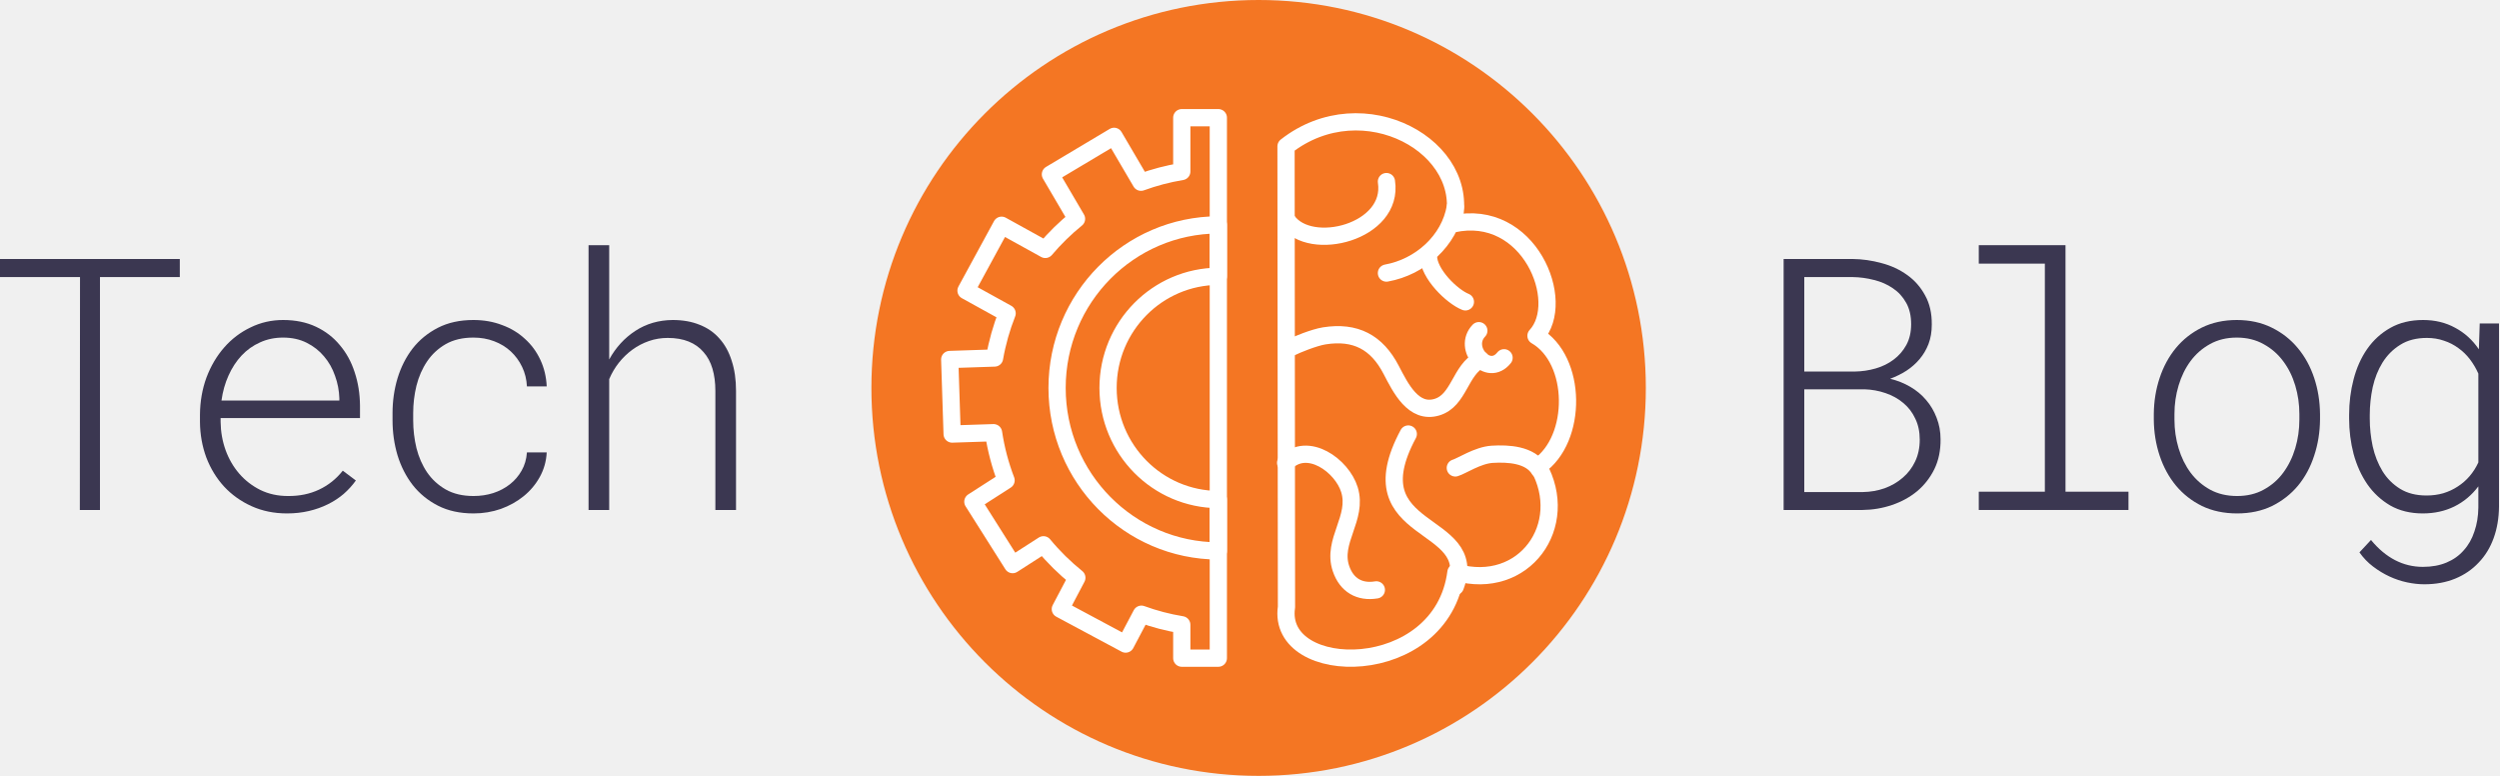
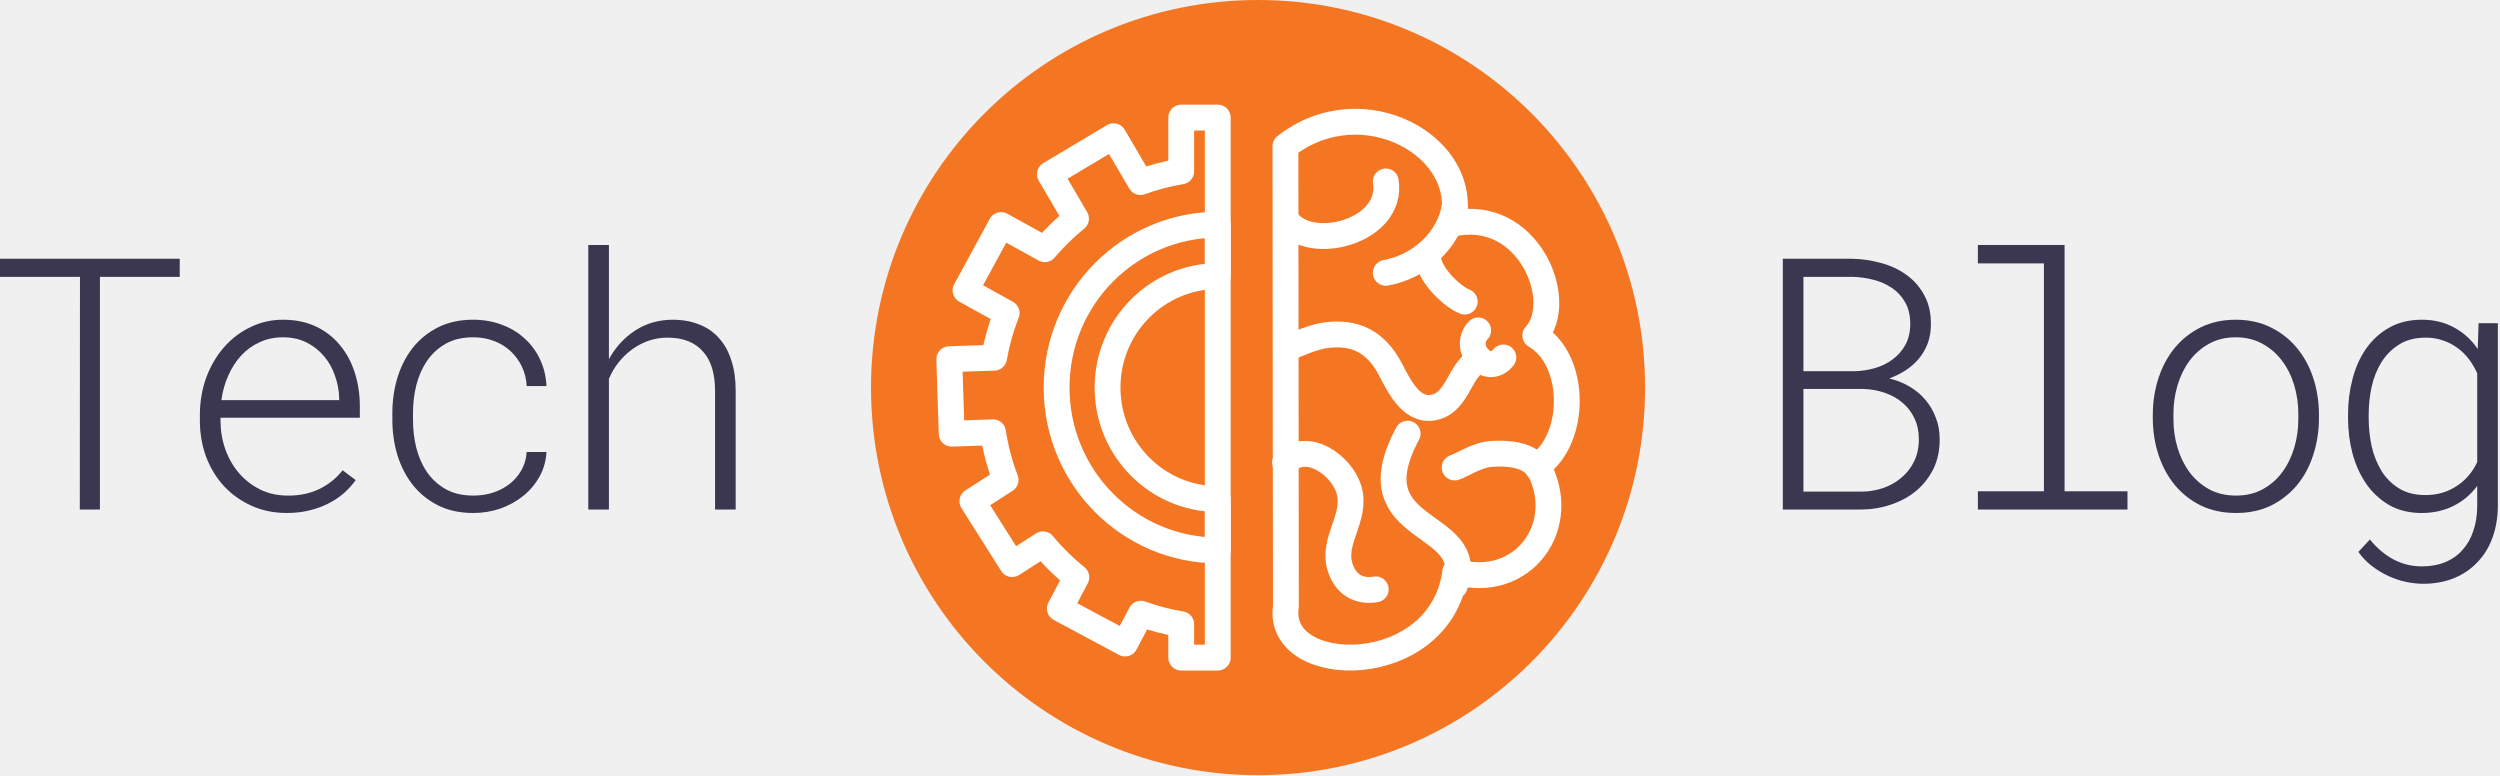
- <svg xmlns="http://www.w3.org/2000/svg" width="580" height="180" viewBox="0 0 580 180" fill="none">
-   <path d="M41.734 64.281H23.203V118.315H18.531L18.571 64.281H0V60.082H41.734V64.281Z" fill="#3B3751" />
-   <path d="M66.62 119.115C63.611 119.115 60.869 118.555 58.393 117.435C55.916 116.315 53.786 114.795 52.003 112.875C50.245 110.956 48.874 108.716 47.889 106.156C46.931 103.57 46.438 100.823 46.411 97.917V96.197C46.438 93.104 46.944 90.225 47.929 87.558C48.941 84.892 50.312 82.572 52.043 80.599C53.773 78.626 55.81 77.08 58.153 75.96C60.496 74.813 63.012 74.24 65.701 74.24C68.576 74.24 71.119 74.76 73.329 75.8C75.539 76.84 77.389 78.266 78.88 80.079C80.398 81.866 81.543 83.959 82.315 86.359C83.114 88.758 83.526 91.331 83.553 94.078V96.997H51.204V97.917C51.231 100.184 51.617 102.357 52.362 104.436C53.108 106.489 54.159 108.303 55.517 109.876C56.875 111.449 58.512 112.715 60.429 113.675C62.346 114.608 64.476 115.075 66.819 115.075C69.482 115.102 71.891 114.608 74.048 113.595C76.204 112.582 78.042 111.116 79.559 109.196L82.594 111.475C81.796 112.595 80.85 113.635 79.759 114.595C78.667 115.528 77.442 116.328 76.085 116.995C74.753 117.661 73.289 118.181 71.692 118.555C70.094 118.928 68.403 119.115 66.62 119.115ZM65.701 78.32C63.758 78.32 61.974 78.693 60.349 79.439C58.725 80.159 57.301 81.172 56.076 82.479C54.852 83.785 53.84 85.332 53.041 87.118C52.242 88.878 51.697 90.811 51.404 92.918H78.76V92.398C78.707 90.611 78.374 88.878 77.762 87.198C77.176 85.492 76.324 83.986 75.206 82.679C74.115 81.373 72.77 80.319 71.172 79.519C69.575 78.719 67.751 78.32 65.701 78.32Z" fill="#3B3751" />
-   <path d="M109.916 115.075C111.514 115.075 113.031 114.848 114.469 114.395C115.933 113.915 117.225 113.235 118.343 112.355C119.461 111.475 120.366 110.422 121.058 109.196C121.777 107.943 122.19 106.529 122.297 104.956H126.889C126.783 107.009 126.25 108.902 125.292 110.636C124.333 112.369 123.082 113.862 121.538 115.115C119.993 116.368 118.223 117.355 116.226 118.075C114.229 118.768 112.126 119.115 109.916 119.115C106.748 119.115 103.992 118.515 101.649 117.315C99.306 116.115 97.349 114.515 95.778 112.515C94.234 110.516 93.063 108.223 92.264 105.636C91.492 103.023 91.106 100.317 91.106 97.517V95.837C91.106 93.038 91.492 90.345 92.264 87.758C93.063 85.145 94.234 82.839 95.778 80.839C97.349 78.839 99.306 77.24 101.649 76.04C103.992 74.84 106.734 74.24 109.876 74.24C112.272 74.24 114.482 74.627 116.506 75.4C118.556 76.146 120.326 77.213 121.817 78.6C123.335 79.959 124.533 81.586 125.412 83.479C126.29 85.345 126.783 87.398 126.889 89.638H122.297C122.217 88.012 121.844 86.505 121.178 85.119C120.513 83.732 119.634 82.532 118.542 81.519C117.451 80.506 116.16 79.719 114.669 79.159C113.204 78.6 111.607 78.32 109.876 78.32C107.373 78.32 105.23 78.826 103.446 79.839C101.689 80.853 100.251 82.186 99.133 83.839C98.015 85.492 97.189 87.372 96.657 89.478C96.151 91.558 95.898 93.678 95.898 95.837V97.517C95.898 99.704 96.151 101.85 96.657 103.956C97.189 106.063 98.015 107.943 99.133 109.596C100.251 111.222 101.689 112.542 103.446 113.555C105.23 114.568 107.387 115.075 109.916 115.075Z" fill="#3B3751" />
-   <path d="M141.391 83.399C142.909 80.626 144.932 78.413 147.462 76.76C149.991 75.106 152.88 74.267 156.128 74.24C158.497 74.24 160.588 74.613 162.398 75.36C164.235 76.08 165.766 77.146 166.991 78.559C168.242 79.946 169.187 81.666 169.826 83.719C170.492 85.745 170.825 88.065 170.825 90.678V118.315H166.032V90.678C166.032 88.758 165.806 87.038 165.353 85.519C164.901 83.999 164.208 82.719 163.277 81.679C162.371 80.612 161.227 79.799 159.842 79.239C158.458 78.679 156.833 78.4 154.97 78.4C153.452 78.4 152.001 78.639 150.617 79.119C149.232 79.599 147.954 80.266 146.783 81.119C145.611 81.972 144.56 82.986 143.628 84.159C142.722 85.305 141.977 86.572 141.391 87.958V118.315H136.599V56.882H141.391V83.399Z" fill="#3B3751" />
-   <path d="M413.968 118.315V60.082H429.863C432.206 60.108 434.482 60.428 436.692 61.042C438.928 61.628 440.912 62.548 442.642 63.801C444.373 65.028 445.758 66.601 446.796 68.521C447.861 70.414 448.38 72.68 448.353 75.32C448.353 76.973 448.1 78.466 447.595 79.799C447.089 81.106 446.397 82.279 445.518 83.319C444.666 84.332 443.654 85.225 442.483 85.999C441.311 86.745 440.047 87.372 438.689 87.878C440.366 88.278 441.91 88.891 443.321 89.718C444.759 90.545 445.997 91.571 447.036 92.798C448.074 93.998 448.886 95.371 449.472 96.917C450.084 98.464 450.39 100.13 450.39 101.917C450.417 104.503 449.938 106.809 448.952 108.836C447.967 110.836 446.636 112.542 444.959 113.955C443.281 115.342 441.338 116.408 439.128 117.155C436.945 117.901 434.655 118.288 432.259 118.315H413.968ZM418.76 90.318V114.155H432.379C434.136 114.129 435.813 113.835 437.411 113.275C439.008 112.689 440.406 111.875 441.604 110.836C442.829 109.796 443.787 108.543 444.48 107.076C445.198 105.583 445.558 103.89 445.558 101.997C445.558 100.157 445.212 98.53 444.519 97.117C443.854 95.677 442.922 94.464 441.724 93.478C440.552 92.491 439.181 91.731 437.61 91.198C436.066 90.665 434.442 90.371 432.738 90.318H418.76ZM418.76 86.198H430.462C432.139 86.172 433.763 85.932 435.334 85.479C436.905 85.025 438.289 84.345 439.487 83.439C440.712 82.532 441.697 81.399 442.443 80.039C443.188 78.679 443.561 77.066 443.561 75.2C443.561 73.253 443.175 71.6 442.403 70.24C441.631 68.854 440.606 67.734 439.328 66.881C438.05 66.001 436.599 65.361 434.975 64.961C433.35 64.534 431.686 64.308 429.982 64.281H418.76V86.198Z" fill="#3B3751" />
-   <path d="M459.261 56.882H479.389V114.075H494.006V118.315H459.261V114.075H474.597V61.162H459.261V56.882Z" fill="#3B3751" />
-   <path d="M499.882 96.037C499.908 93.104 500.361 90.318 501.24 87.678C502.118 85.039 503.369 82.732 504.994 80.759C506.644 78.759 508.654 77.173 511.024 76C513.42 74.827 516.123 74.24 519.131 74.24C522.166 74.24 524.869 74.827 527.238 76C529.635 77.173 531.658 78.759 533.309 80.759C534.96 82.732 536.224 85.039 537.103 87.678C537.982 90.318 538.434 93.104 538.461 96.037V97.357C538.434 100.29 537.982 103.077 537.103 105.716C536.251 108.356 535 110.676 533.349 112.675C531.698 114.648 529.688 116.222 527.318 117.395C524.949 118.541 522.246 119.115 519.211 119.115C516.176 119.115 513.46 118.541 511.064 117.395C508.694 116.222 506.684 114.648 505.034 112.675C503.383 110.676 502.118 108.356 501.24 105.716C500.361 103.077 499.908 100.29 499.882 97.357V96.037ZM504.674 97.357C504.674 99.65 504.994 101.863 505.633 103.996C506.272 106.129 507.203 108.023 508.428 109.676C509.653 111.302 511.157 112.609 512.941 113.595C514.752 114.582 516.842 115.075 519.211 115.075C521.554 115.075 523.618 114.582 525.401 113.595C527.212 112.609 528.716 111.302 529.914 109.676C531.139 108.023 532.071 106.129 532.71 103.996C533.349 101.863 533.668 99.65 533.668 97.357V96.037C533.668 93.771 533.349 91.571 532.71 89.438C532.071 87.305 531.139 85.425 529.914 83.799C528.69 82.146 527.172 80.826 525.361 79.839C523.551 78.826 521.474 78.32 519.131 78.32C516.788 78.32 514.712 78.826 512.901 79.839C511.117 80.826 509.613 82.146 508.388 83.799C507.19 85.425 506.272 87.305 505.633 89.438C504.994 91.571 504.674 93.771 504.674 96.037V97.357Z" fill="#3B3751" />
-   <path d="M545.215 96.277C545.215 93.398 545.561 90.638 546.253 87.998C546.946 85.332 547.997 82.986 549.408 80.959C550.846 78.906 552.63 77.28 554.76 76.08C556.916 74.853 559.459 74.24 562.388 74.24C565.157 74.24 567.633 74.84 569.816 76.04C572.026 77.213 573.863 78.879 575.327 81.039L575.527 75.04H580V117.555C579.973 120.194 579.561 122.621 578.762 124.834C577.963 127.047 576.805 128.94 575.287 130.513C573.796 132.113 571.986 133.353 569.856 134.233C567.726 135.113 565.33 135.553 562.667 135.553C561.389 135.553 560.058 135.406 558.674 135.113C557.289 134.819 555.931 134.366 554.6 133.753C553.269 133.14 551.991 132.366 550.766 131.433C549.568 130.527 548.516 129.433 547.611 128.153L550.287 125.274C553.721 129.433 557.742 131.513 562.348 131.513C564.398 131.513 566.222 131.18 567.819 130.513C569.417 129.847 570.748 128.9 571.813 127.674C572.905 126.474 573.73 125.021 574.289 123.314C574.875 121.634 575.181 119.781 575.208 117.755V112.835C573.69 114.862 571.826 116.422 569.616 117.515C567.433 118.581 564.997 119.115 562.308 119.115C559.432 119.115 556.916 118.501 554.76 117.275C552.63 116.022 550.859 114.382 549.448 112.355C548.037 110.302 546.972 107.956 546.253 105.316C545.561 102.65 545.215 99.917 545.215 97.117V96.277ZM550.007 97.117C550.007 99.277 550.234 101.423 550.686 103.556C551.166 105.69 551.924 107.609 552.963 109.316C554.001 110.996 555.359 112.355 557.036 113.395C558.714 114.435 560.764 114.955 563.187 114.955C564.544 114.955 565.836 114.782 567.06 114.435C568.285 114.062 569.403 113.542 570.415 112.875C571.453 112.209 572.372 111.409 573.171 110.476C573.996 109.516 574.675 108.449 575.208 107.276V86.678C574.675 85.479 574.023 84.372 573.251 83.359C572.479 82.346 571.587 81.479 570.575 80.759C569.563 80.013 568.445 79.439 567.22 79.039C565.995 78.613 564.678 78.4 563.266 78.4C560.817 78.4 558.754 78.933 557.076 79.999C555.399 81.039 554.028 82.412 552.963 84.119C551.924 85.799 551.166 87.705 550.686 89.838C550.234 91.971 550.007 94.118 550.007 96.277V97.117Z" fill="#3B3751" />
-   <ellipse cx="292.117" cy="90" rx="89.869" ry="90" fill="#F47623" />
-   <path d="M298.582 140.834C296.12 157.568 334.652 158.079 337.914 132.775C353.766 137.251 364.712 121.828 357.046 108.197C366.239 101.874 366.068 83.428 356.49 77.9C363.808 70.037 354.926 48.021 337.224 51.949C342.062 34.267 316.461 19.866 298.478 33.953L298.582 140.834Z" stroke="white" stroke-width="4" stroke-miterlimit="10" stroke-linecap="round" stroke-linejoin="round" />
-   <path d="M337.768 48.021C336.448 55.865 329.601 61.941 321.782 63.351" stroke="white" stroke-width="4" stroke-miterlimit="10" stroke-linecap="round" stroke-linejoin="round" />
-   <path d="M321.782 42.129C323.59 53.851 304.073 58.77 298.771 51.167" stroke="white" stroke-width="4" stroke-miterlimit="10" stroke-linecap="round" stroke-linejoin="round" />
-   <path d="M331.531 59.423C331.561 63.536 337.022 68.806 340.107 70.031" stroke="white" stroke-width="4" stroke-miterlimit="10" stroke-linecap="round" stroke-linejoin="round" />
-   <path d="M343.62 83.397C338.812 85.848 338.702 92.897 333.498 94.461C328.043 96.099 325.074 90.022 322.881 85.811C319.54 79.377 314.58 76.773 307.36 77.918C305.002 78.293 300.915 79.956 299.553 80.651" stroke="white" stroke-width="4" stroke-miterlimit="10" stroke-linecap="round" stroke-linejoin="round" />
-   <path d="M349.081 83.003C345.342 87.676 339.35 80.775 343.229 76.717" stroke="white" stroke-width="4" stroke-miterlimit="10" stroke-linecap="round" stroke-linejoin="round" />
-   <path d="M298.386 107.378C303.505 102.231 311.483 108.037 313.199 113.609C315.227 120.172 309.064 125.516 311.233 131.907C312.546 135.785 315.57 137.497 319.442 136.851" stroke="white" stroke-width="4" stroke-miterlimit="10" stroke-linecap="round" stroke-linejoin="round" />
-   <path d="M337.768 136.062C343.778 120.209 313.981 124.672 326.852 100.692" stroke="white" stroke-width="4" stroke-miterlimit="10" stroke-linecap="round" stroke-linejoin="round" />
-   <path d="M357.266 108.948C355.128 105.426 350.033 105.168 346.32 105.396C342.96 105.605 339.185 108.154 337.768 108.554" stroke="white" stroke-width="4" stroke-miterlimit="10" stroke-linecap="round" stroke-linejoin="round" />
-   <path d="M220.985 100.698L220.423 83.404L230.826 83.059C231.455 79.469 232.439 76.003 233.746 72.697L224.205 67.427L232.463 52.257L242.609 57.865C244.796 55.28 247.221 52.903 249.854 50.773L243.794 40.448L258.571 31.631L264.82 42.277C267.849 41.168 271.02 40.331 274.282 39.789V27.303H282.766V152.692H274.282V144.947C271.05 144.417 267.917 143.592 264.911 142.496L261.252 149.423L246.097 141.308L249.927 134.037C247.099 131.753 244.497 129.198 242.182 126.39L235.023 130.989L225.793 116.392L233.502 111.442C232.158 107.926 231.168 104.22 230.594 100.384L220.985 100.698Z" stroke="white" stroke-width="4" stroke-miterlimit="10" stroke-linecap="round" stroke-linejoin="round" />
-   <path d="M282.773 52.171V64.102C268.626 64.158 257.173 75.726 257.173 89.998C257.173 104.269 268.62 115.844 282.773 115.893V127.819C262.096 127.763 245.341 110.851 245.341 89.998C245.341 69.139 262.096 52.226 282.773 52.171Z" stroke="white" stroke-width="4" stroke-miterlimit="10" stroke-linecap="round" stroke-linejoin="round" />
+ <svg xmlns="http://www.w3.org/2000/svg" width="387" height="120" viewBox="0 0 387 120" fill="none">
+   <path d="M27.823 42.854H15.469V78.876H12.354L12.38 42.854H0V40.054H27.823V42.854Z" fill="#3B3751" />
+   <path d="M44.413 79.41C42.407 79.41 40.579 79.037 38.928 78.29C37.278 77.543 35.858 76.53 34.669 75.25C33.497 73.97 32.583 72.477 31.926 70.771C31.287 69.047 30.959 67.216 30.941 65.278V64.132C30.959 62.07 31.296 60.15 31.953 58.372C32.627 56.595 33.541 55.048 34.695 53.733C35.849 52.417 37.207 51.386 38.769 50.64C40.331 49.876 42.008 49.493 43.801 49.493C45.718 49.493 47.413 49.84 48.886 50.533C50.359 51.227 51.593 52.178 52.587 53.386C53.599 54.577 54.362 55.973 54.877 57.572C55.409 59.172 55.684 60.888 55.702 62.718V64.665H34.136V65.278C34.154 66.789 34.411 68.238 34.908 69.624C35.405 70.993 36.106 72.202 37.011 73.251C37.917 74.299 39.008 75.144 40.286 75.784C41.564 76.406 42.984 76.717 44.546 76.717C46.321 76.735 47.928 76.406 49.365 75.73C50.803 75.055 52.028 74.077 53.039 72.797L55.063 74.317C54.53 75.064 53.9 75.757 53.173 76.397C52.445 77.019 51.628 77.552 50.723 77.997C49.836 78.441 48.859 78.788 47.794 79.037C46.729 79.285 45.602 79.41 44.413 79.41ZM43.801 52.213C42.505 52.213 41.316 52.462 40.233 52.96C39.15 53.44 38.201 54.115 37.384 54.986C36.568 55.857 35.893 56.888 35.361 58.079C34.828 59.252 34.464 60.541 34.269 61.945H52.507V61.599C52.471 60.408 52.25 59.252 51.841 58.132C51.451 56.995 50.883 55.99 50.137 55.119C49.41 54.248 48.513 53.546 47.448 53.013C46.383 52.48 45.167 52.213 43.801 52.213Z" fill="#3B3751" />
+   <path d="M73.277 76.717C74.342 76.717 75.354 76.566 76.313 76.263C77.289 75.944 78.15 75.49 78.895 74.904C79.641 74.317 80.244 73.615 80.706 72.797C81.185 71.962 81.46 71.02 81.531 69.971H84.593C84.522 71.34 84.167 72.602 83.528 73.757C82.889 74.912 82.055 75.908 81.025 76.743C79.996 77.579 78.815 78.237 77.484 78.716C76.153 79.179 74.751 79.41 73.277 79.41C71.165 79.41 69.328 79.01 67.766 78.21C66.204 77.41 64.9 76.344 63.852 75.01C62.823 73.677 62.042 72.148 61.509 70.424C60.995 68.682 60.737 66.878 60.737 65.011V63.892C60.737 62.025 60.995 60.23 61.509 58.506C62.042 56.764 62.823 55.226 63.852 53.893C64.9 52.56 66.204 51.493 67.766 50.693C69.328 49.893 71.156 49.493 73.251 49.493C74.848 49.493 76.322 49.751 77.67 50.267C79.037 50.764 80.218 51.475 81.212 52.4C82.223 53.306 83.022 54.391 83.608 55.653C84.194 56.897 84.522 58.266 84.593 59.759H81.531C81.478 58.675 81.229 57.67 80.785 56.746C80.342 55.822 79.756 55.022 79.028 54.346C78.301 53.671 77.44 53.146 76.446 52.773C75.469 52.4 74.404 52.213 73.251 52.213C71.582 52.213 70.153 52.551 68.964 53.226C67.793 53.902 66.834 54.791 66.089 55.893C65.343 56.995 64.793 58.248 64.438 59.652C64.101 61.039 63.932 62.452 63.932 63.892V65.011C63.932 66.469 64.101 67.9 64.438 69.304C64.793 70.709 65.343 71.962 66.089 73.064C66.834 74.148 67.793 75.028 68.964 75.704C70.153 76.379 71.591 76.717 73.277 76.717Z" fill="#3B3751" />
+   <path d="M94.261 55.599C95.272 53.751 96.621 52.275 98.308 51.173C99.994 50.071 101.92 49.511 104.085 49.493C105.665 49.493 107.058 49.742 108.265 50.24C109.49 50.72 110.511 51.431 111.327 52.373C112.161 53.297 112.792 54.444 113.218 55.813C113.661 57.164 113.883 58.71 113.883 60.452V78.876H110.688V60.452C110.688 59.172 110.537 58.026 110.236 57.013C109.934 55.999 109.472 55.146 108.851 54.453C108.248 53.742 107.484 53.2 106.561 52.826C105.638 52.453 104.556 52.266 103.313 52.266C102.301 52.266 101.334 52.426 100.411 52.746C99.488 53.066 98.636 53.511 97.855 54.08C97.074 54.648 96.373 55.324 95.752 56.106C95.148 56.87 94.651 57.715 94.261 58.639V78.876H91.066V37.921H94.261V55.599Z" fill="#3B3751" />
+   <path d="M275.979 78.876V40.054H286.575C288.137 40.072 289.655 40.286 291.128 40.694C292.619 41.086 293.941 41.699 295.095 42.534C296.249 43.352 297.172 44.401 297.864 45.681C298.574 46.943 298.92 48.453 298.902 50.213C298.902 51.315 298.734 52.311 298.396 53.2C298.059 54.071 297.598 54.853 297.012 55.546C296.444 56.221 295.769 56.817 294.989 57.332C294.208 57.83 293.364 58.248 292.459 58.586C293.577 58.852 294.607 59.261 295.548 59.812C296.506 60.363 297.331 61.047 298.024 61.865C298.716 62.665 299.257 63.581 299.648 64.612C300.056 65.642 300.26 66.754 300.26 67.945C300.278 69.669 299.958 71.206 299.302 72.557C298.645 73.89 297.757 75.028 296.639 75.97C295.521 76.894 294.225 77.606 292.752 78.103C291.297 78.601 289.77 78.859 288.173 78.876H275.979ZM279.173 60.212V76.103H288.252C289.424 76.086 290.542 75.89 291.607 75.517C292.672 75.126 293.604 74.584 294.403 73.89C295.219 73.197 295.858 72.362 296.32 71.384C296.799 70.389 297.039 69.26 297.039 67.998C297.039 66.771 296.808 65.687 296.346 64.745C295.903 63.785 295.281 62.976 294.483 62.319C293.702 61.661 292.788 61.154 291.74 60.799C290.711 60.443 289.628 60.248 288.492 60.212H279.173ZM279.173 57.466H286.974C288.093 57.448 289.175 57.288 290.223 56.986C291.27 56.684 292.193 56.23 292.992 55.626C293.808 55.022 294.465 54.266 294.962 53.36C295.459 52.453 295.707 51.378 295.707 50.133C295.707 48.836 295.45 47.734 294.935 46.827C294.421 45.903 293.737 45.156 292.885 44.587C292.033 44.001 291.066 43.574 289.983 43.307C288.9 43.023 287.791 42.872 286.655 42.854H279.173V57.466Z" fill="#3B3751" />
+   <path d="M306.174 37.921H319.593V76.05H329.337V78.876H306.174V76.05H316.398V40.774H306.174V37.921Z" fill="#3B3751" />
+   <path d="M333.254 64.025C333.272 62.07 333.574 60.212 334.16 58.452C334.745 56.693 335.58 55.155 336.662 53.84C337.763 52.506 339.103 51.449 340.683 50.667C342.28 49.884 344.082 49.493 346.088 49.493C348.111 49.493 349.913 49.884 351.492 50.667C353.09 51.449 354.439 52.506 355.539 53.84C356.64 55.155 357.483 56.693 358.069 58.452C358.654 60.212 358.956 62.07 358.974 64.025V64.905C358.956 66.86 358.654 68.718 358.069 70.478C357.501 72.237 356.666 73.784 355.566 75.117C354.465 76.432 353.125 77.481 351.546 78.263C349.966 79.028 348.164 79.41 346.141 79.41C344.117 79.41 342.307 79.028 340.709 78.263C339.13 77.481 337.79 76.432 336.689 75.117C335.589 73.784 334.745 72.237 334.16 70.478C333.574 68.718 333.272 66.86 333.254 64.905V64.025ZM336.449 64.905C336.449 66.434 336.662 67.909 337.088 69.331C337.514 70.753 338.136 72.015 338.952 73.117C339.769 74.201 340.772 75.073 341.961 75.73C343.168 76.388 344.561 76.717 346.141 76.717C347.703 76.717 349.078 76.388 350.268 75.73C351.475 75.073 352.477 74.201 353.276 73.117C354.093 72.015 354.714 70.753 355.14 69.331C355.566 67.909 355.779 66.434 355.779 64.905V64.025C355.779 62.514 355.566 61.047 355.14 59.626C354.714 58.203 354.093 56.95 353.276 55.866C352.46 54.764 351.448 53.884 350.241 53.226C349.034 52.551 347.65 52.213 346.088 52.213C344.526 52.213 343.141 52.551 341.934 53.226C340.745 53.884 339.742 54.764 338.926 55.866C338.127 56.95 337.514 58.203 337.088 59.626C336.662 61.047 336.449 62.514 336.449 64.025V64.905Z" fill="#3B3751" />
+   <path d="M363.477 64.185C363.477 62.265 363.707 60.425 364.169 58.666C364.63 56.888 365.331 55.324 366.272 53.973C367.231 52.604 368.42 51.52 369.84 50.72C371.278 49.902 372.973 49.493 374.925 49.493C376.771 49.493 378.422 49.893 379.877 50.693C381.351 51.475 382.575 52.586 383.552 54.026L383.685 50.027H386.667V78.37C386.649 80.13 386.374 81.747 385.841 83.223C385.309 84.698 384.537 85.96 383.525 87.009C382.531 88.075 381.324 88.902 379.904 89.489C378.484 90.075 376.887 90.368 375.112 90.368C374.26 90.368 373.372 90.271 372.449 90.075C371.526 89.88 370.621 89.577 369.733 89.169C368.846 88.76 367.994 88.244 367.177 87.622C366.379 87.018 365.678 86.289 365.074 85.436L366.858 83.516C369.148 86.289 371.828 87.675 374.899 87.675C376.265 87.675 377.481 87.453 378.546 87.009C379.611 86.564 380.499 85.933 381.209 85.116C381.936 84.316 382.487 83.347 382.859 82.209C383.25 81.09 383.454 79.854 383.472 78.503V75.224C382.46 76.575 381.218 77.614 379.744 78.343C378.289 79.054 376.665 79.41 374.872 79.41C372.955 79.41 371.278 79.001 369.84 78.183C368.42 77.348 367.24 76.255 366.299 74.904C365.358 73.535 364.648 71.971 364.169 70.211C363.707 68.433 363.477 66.611 363.477 64.745V64.185ZM366.672 64.745C366.672 66.185 366.822 67.616 367.124 69.038C367.444 70.46 367.95 71.74 368.642 72.877C369.334 73.997 370.239 74.904 371.358 75.597C372.476 76.29 373.843 76.637 375.458 76.637C376.363 76.637 377.224 76.521 378.04 76.29C378.857 76.041 379.602 75.695 380.277 75.25C380.969 74.806 381.581 74.273 382.114 73.65C382.664 73.01 383.117 72.299 383.472 71.517V57.786C383.117 56.986 382.682 56.248 382.167 55.573C381.652 54.897 381.058 54.319 380.383 53.84C379.709 53.342 378.963 52.96 378.147 52.693C377.33 52.409 376.452 52.266 375.511 52.266C373.878 52.266 372.502 52.622 371.384 53.333C370.266 54.026 369.352 54.942 368.642 56.079C367.95 57.199 367.444 58.47 367.124 59.892C366.822 61.314 366.672 62.745 366.672 64.185V64.745Z" fill="#3B3751" />
+   <ellipse cx="194.744" cy="60" rx="59.913" ry="60" fill="#F47623" />
+   <path d="M199.055 93.889C197.413 105.045 223.102 105.386 225.276 88.516C235.844 91.5 243.141 81.219 238.031 72.131C244.159 67.916 244.045 55.619 237.66 51.933C242.539 46.691 236.618 32.014 224.816 34.633C228.041 22.844 210.974 13.244 198.985 22.635L199.055 93.889Z" stroke="white" stroke-width="4" stroke-miterlimit="10" stroke-linecap="round" stroke-linejoin="round" />
+   <path d="M225.178 32.014C224.299 37.243 219.734 41.294 214.521 42.234" stroke="white" stroke-width="4" stroke-miterlimit="10" stroke-linecap="round" stroke-linejoin="round" />
+   <path d="M214.521 28.086C215.727 35.901 202.716 39.18 199.181 34.111" stroke="white" stroke-width="4" stroke-miterlimit="10" stroke-linecap="round" stroke-linejoin="round" />
+   <path d="M221.021 39.615C221.041 42.357 224.682 45.871 226.738 46.688" stroke="white" stroke-width="4" stroke-miterlimit="10" stroke-linecap="round" stroke-linejoin="round" />
+   <path d="M229.08 55.598C225.875 57.232 225.801 61.931 222.332 62.974C218.695 64.066 216.716 60.015 215.254 57.207C213.027 52.918 209.72 51.182 204.906 51.945C203.335 52.196 200.61 53.304 199.702 53.768" stroke="white" stroke-width="4" stroke-miterlimit="10" stroke-linecap="round" stroke-linejoin="round" />
+   <path d="M232.72 55.336C230.228 58.451 226.233 53.85 228.819 51.145" stroke="white" stroke-width="4" stroke-miterlimit="10" stroke-linecap="round" stroke-linejoin="round" />
+   <path d="M198.924 71.585C202.337 68.154 207.655 72.025 208.8 75.739C210.152 80.115 206.043 83.677 207.488 87.938C208.364 90.524 210.38 91.665 212.962 91.234" stroke="white" stroke-width="4" stroke-miterlimit="10" stroke-linecap="round" stroke-linejoin="round" />
+   <path d="M225.178 90.708C229.186 80.139 209.321 83.115 217.901 67.128" stroke="white" stroke-width="4" stroke-miterlimit="10" stroke-linecap="round" stroke-linejoin="round" />
+   <path d="M238.177 72.632C236.752 70.284 233.356 70.112 230.88 70.264C228.64 70.403 226.123 72.103 225.178 72.369" stroke="white" stroke-width="4" stroke-miterlimit="10" stroke-linecap="round" stroke-linejoin="round" />
+   <path d="M147.321 67.132L146.947 55.602L153.882 55.373C154.301 52.98 154.957 50.669 155.828 48.465L149.467 44.951L154.973 34.838L161.737 38.577C163.195 36.853 164.812 35.269 166.567 33.849L162.527 26.965L172.378 21.088L176.544 28.184C178.564 27.446 180.678 26.887 182.852 26.526V18.202H188.509V101.795H182.852V96.631C180.698 96.278 178.609 95.728 176.605 94.998L174.166 99.615L164.063 94.205L166.616 89.358C164.73 87.835 162.996 86.132 161.452 84.26L156.679 87.326L150.526 77.594L155.665 74.294C154.77 71.951 154.11 69.48 153.727 66.923L147.321 67.132Z" stroke="white" stroke-width="4" stroke-miterlimit="10" stroke-linecap="round" stroke-linejoin="round" />
+   <path d="M188.516 34.78V42.735C179.084 42.772 171.448 50.484 171.448 59.998C171.448 69.513 179.08 77.229 188.516 77.262V85.212C174.731 85.175 163.56 73.9 163.56 59.998C163.56 46.092 174.731 34.817 188.516 34.78Z" stroke="white" stroke-width="4" stroke-miterlimit="10" stroke-linecap="round" stroke-linejoin="round" />
</svg>
